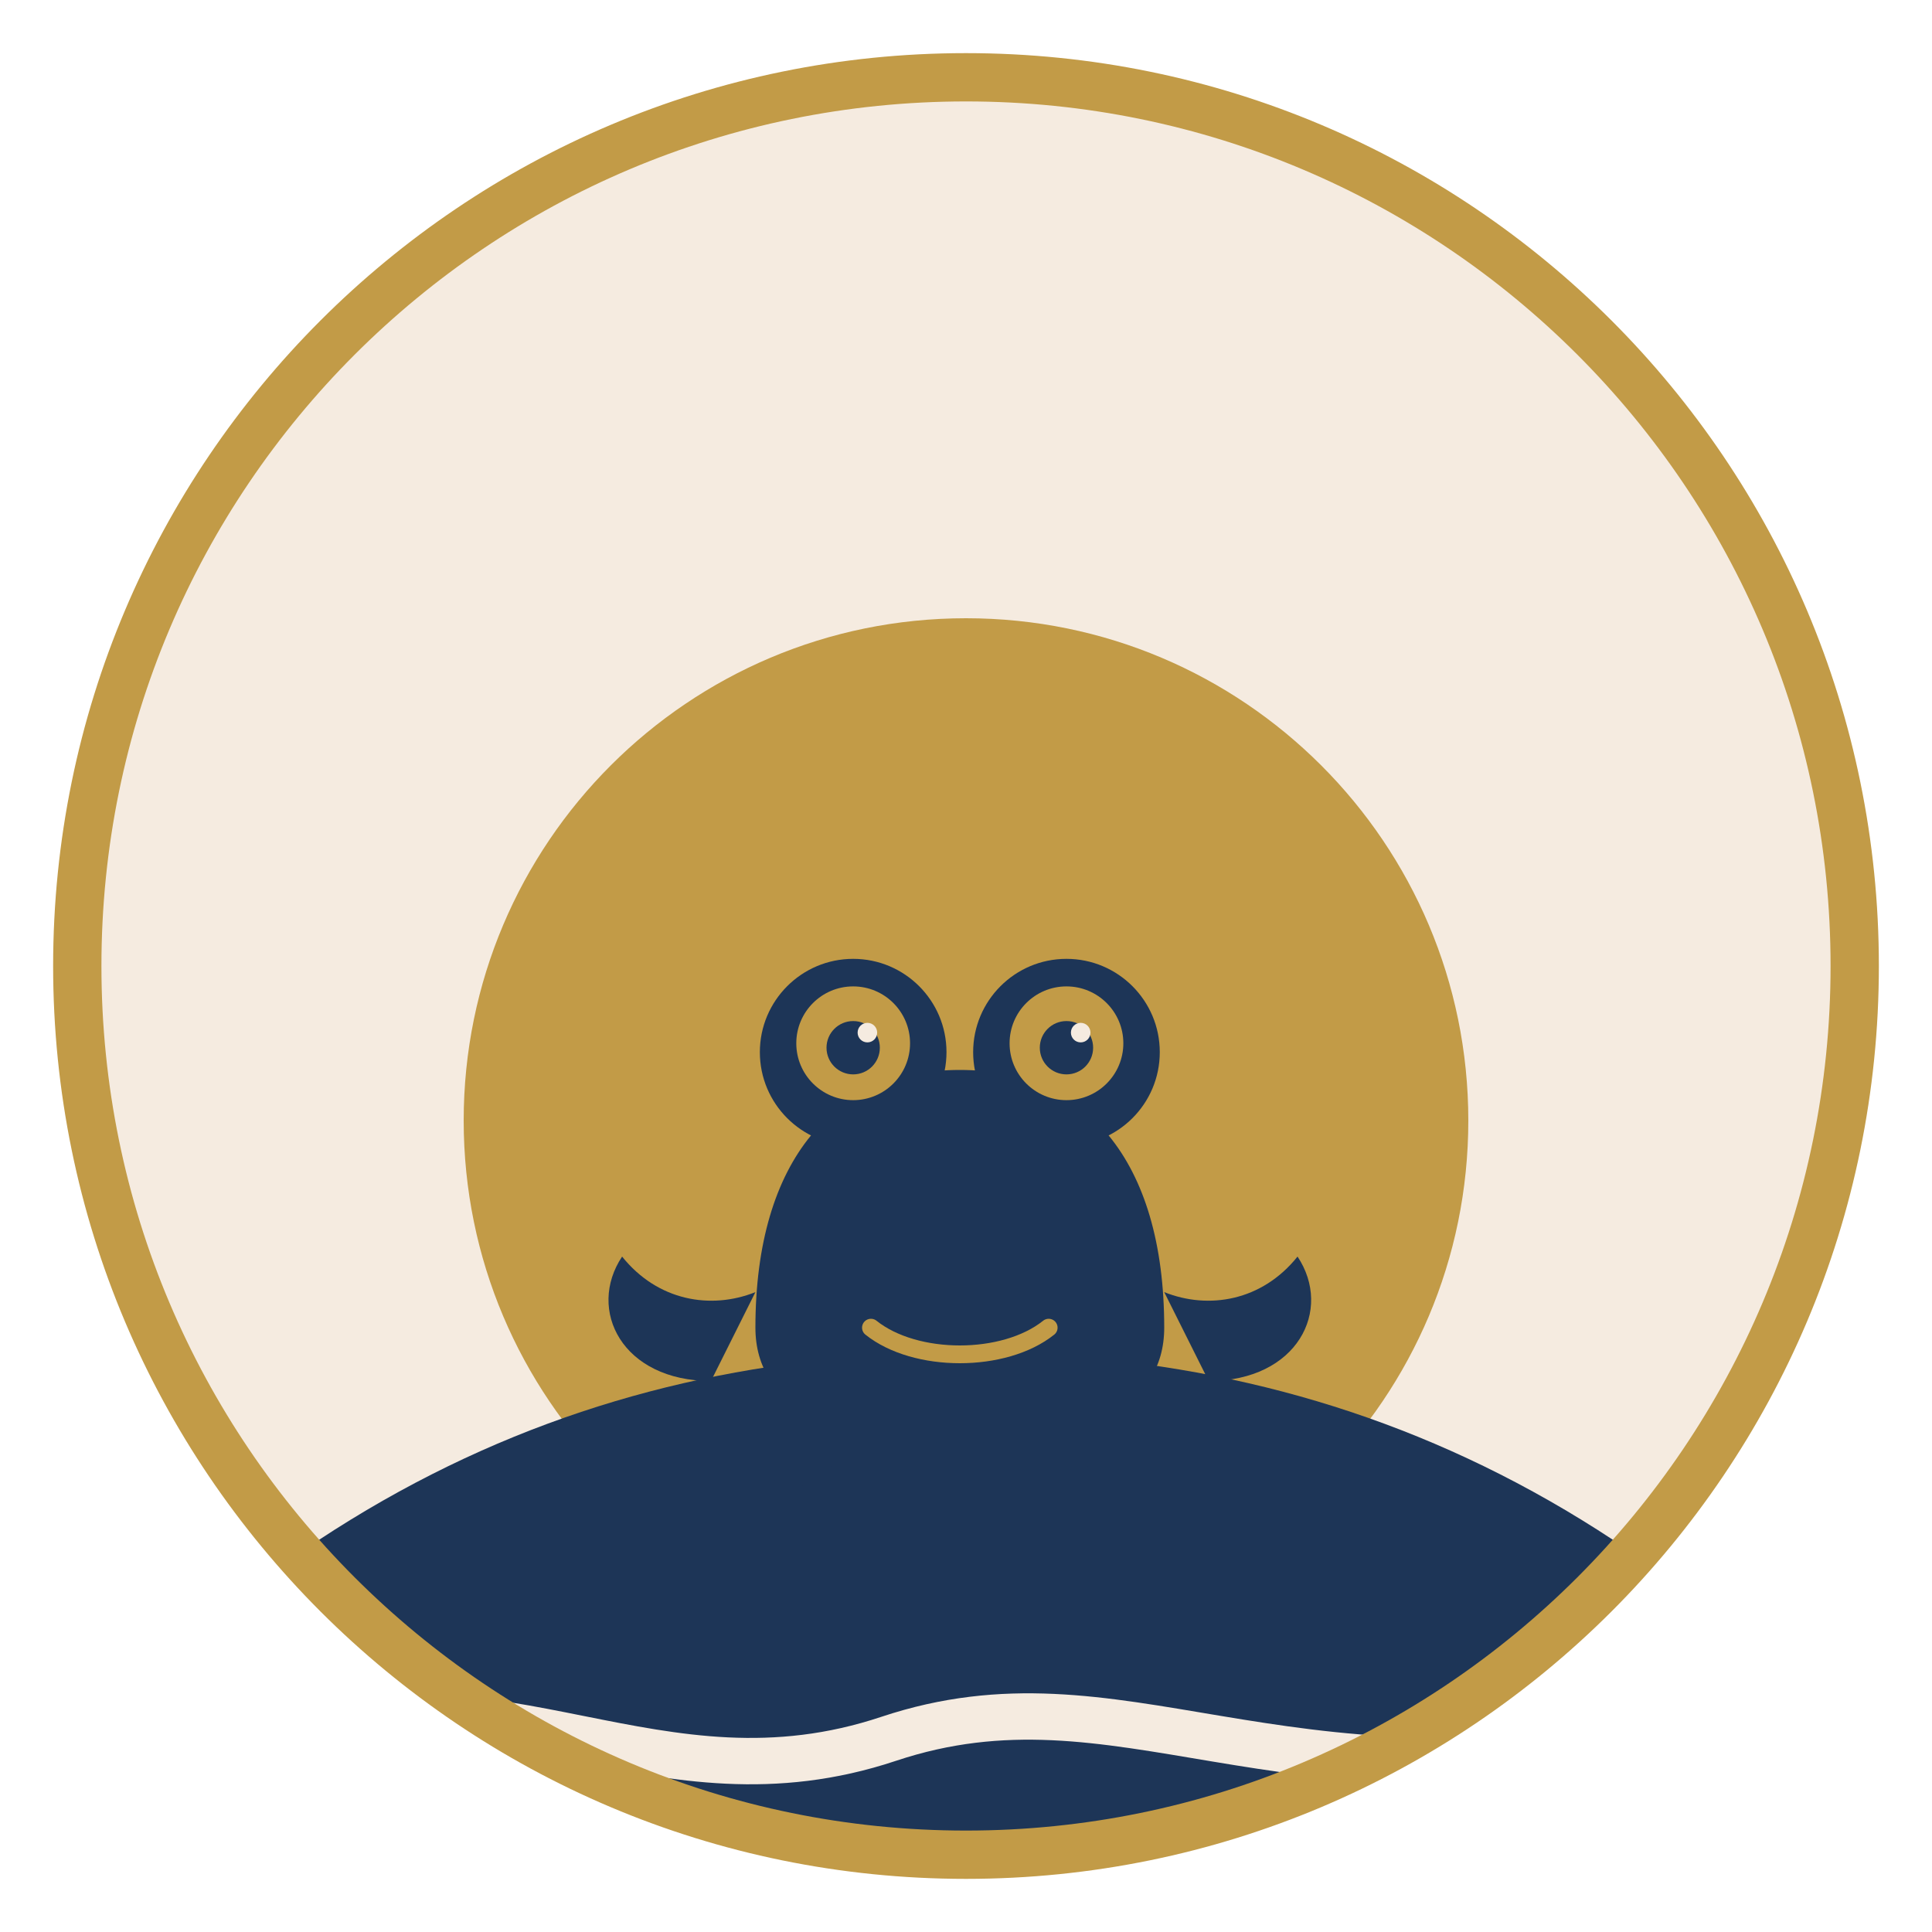
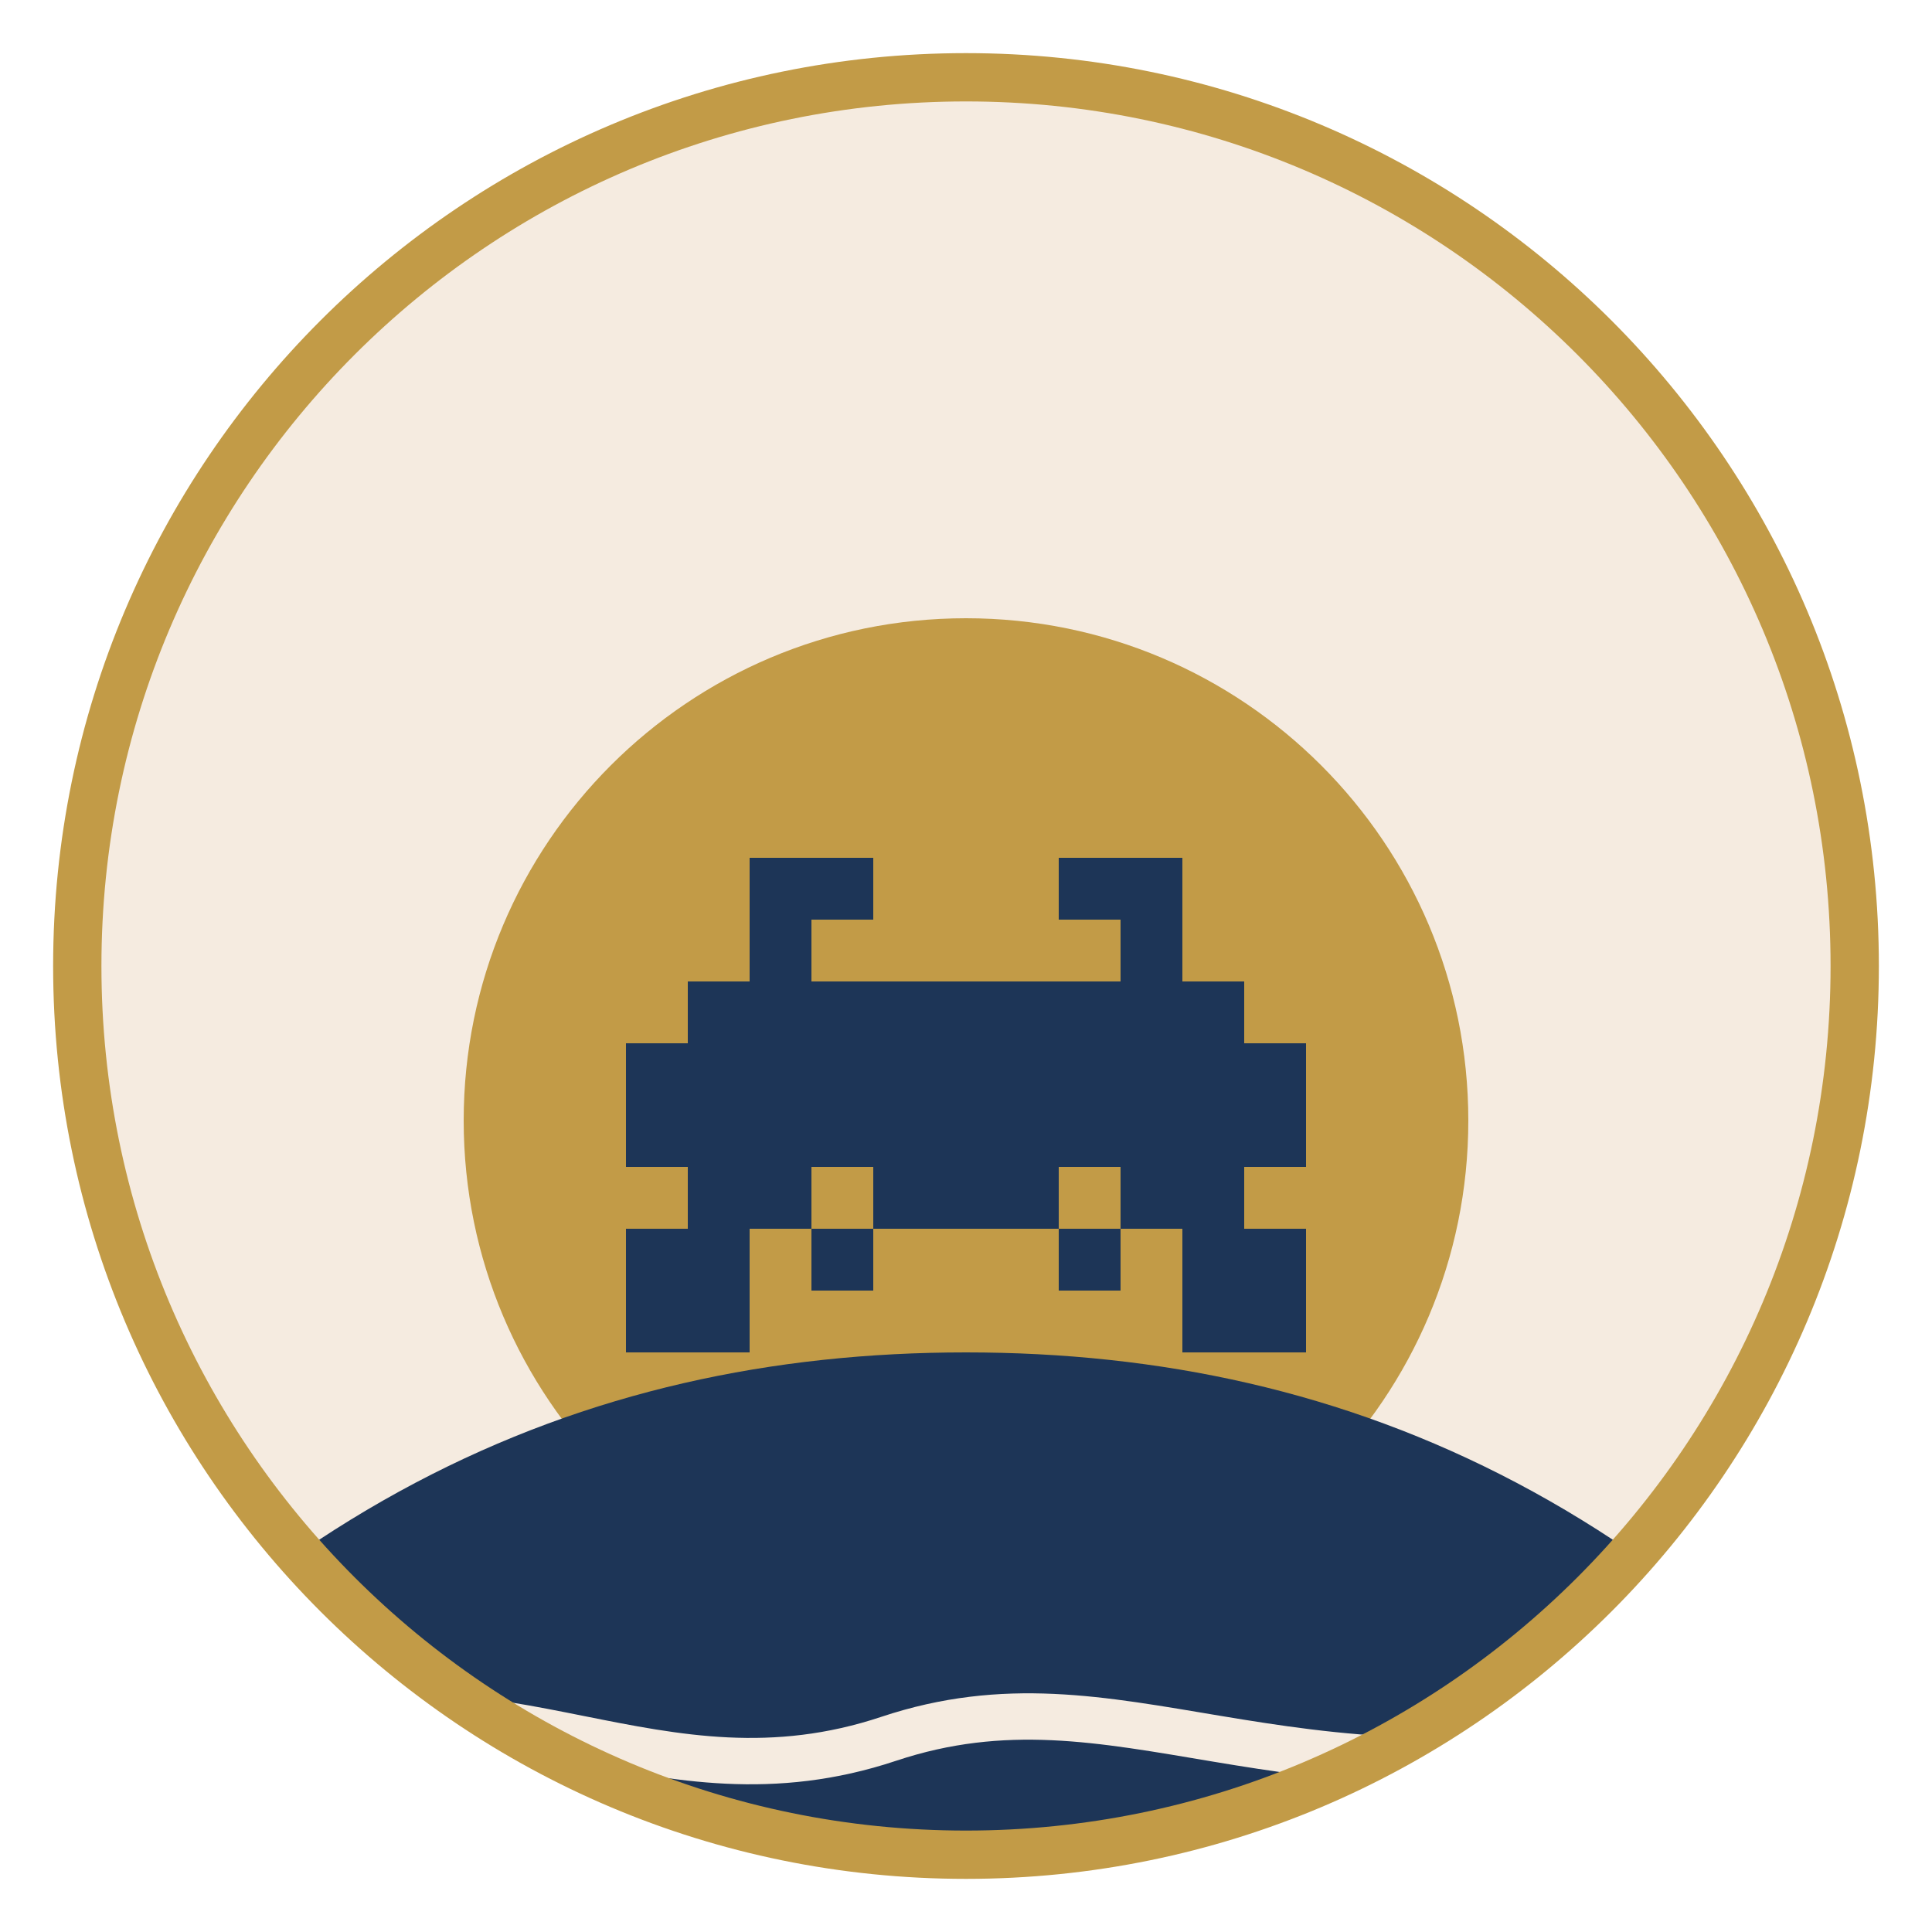
<svg xmlns="http://www.w3.org/2000/svg" viewBox="0 0 100 100" width="100" height="100">
  <defs>
-     <clipPath id="leapClip">
+     <clipPath id="inkClip">
      <circle cx="50" cy="50" r="46" />
    </clipPath>
  </defs>
  <circle cx="50" cy="50" r="46" fill="#F5EBE0" />
-   <g clip-path="url(#leapClip)">
+   <g clip-path="url(#inkClip)">
    <circle cx="50" cy="58" r="26" fill="#C29B47" />
    <path d="M-4 100 C12 78 30 70 50 70 C70 70 88 78 104 100 Z" fill="#1D3557" />
-     <g transform="translate(0,8) scale(0.46) translate(58,68)">
-       <path d="M22 70 C12 70 8 62 12 56 C16 61 22 62 27 60 Z" fill="#1D3557" />
-       <path d="M78 70 C88 70 92 62 88 56 C84 61 78 62 73 60 Z" fill="#1D3557" />
-       <path d="M27 64 C27 45 36 35 50 35 C64 35 73 45 73 64 C73 73 64 77 50 77 C36 77 27 73 27 64 Z" fill="#1D3557" />
-       <path d="M38 76 C35 82 31 83 29 81 C32 80 33 77 34 74 Z" fill="#1D3557" />
-       <path d="M62 76 C65 82 69 83 71 81 C68 80 67 77 66 74 Z" fill="#1D3557" />
-       <circle cx="38" cy="33" r="10.5" fill="#1D3557" />
-       <circle cx="62" cy="33" r="10.5" fill="#1D3557" />
-       <circle cx="38" cy="32" r="6.4" fill="#C29B47" />
-       <circle cx="62" cy="32" r="6.4" fill="#C29B47" />
-       <circle cx="38" cy="32.5" r="3" fill="#1D3557" />
-       <circle cx="62" cy="32.5" r="3" fill="#1D3557" />
-       <circle cx="39.6" cy="30.8" r="1.1" fill="#F5EBE0" />
-       <circle cx="63.6" cy="30.8" r="1.1" fill="#F5EBE0" />
-       <path d="M40 64 C45 68 55 68 60 64" fill="none" stroke="#C29B47" stroke-width="2" stroke-linecap="round" />
+     <g fill="#1D3557">
+       <rect x="38.8" y="44.4" width="6.4" height="3.2" />
+       <rect x="54.8" y="44.4" width="6.4" height="3.2" />
+       <rect x="38.8" y="47.6" width="6.4" height="3.2" />
+       <rect x="54.8" y="47.6" width="6.4" height="3.2" />
+       <rect x="35.6" y="50.8" width="28.8" height="3.2" />
+       <rect x="32.4" y="54" width="35.2" height="3.2" />
+       <rect x="32.4" y="57.2" width="35.2" height="3.2" />
+       <rect x="35.6" y="60.4" width="28.8" height="3.2" />
+       <rect x="32.4" y="63.6" width="6.4" height="3.2" />
+       <rect x="42" y="63.6" width="16" height="3.2" />
+       <rect x="61.2" y="63.6" width="6.4" height="3.2" />
+       <rect x="32.4" y="66.8" width="6.4" height="3.2" />
+       <rect x="61.2" y="66.8" width="6.4" height="3.2" />
+     </g>
+     <g fill="#C29B47">
+       <rect x="42" y="47.6" width="3.2" height="3.2" />
+       <rect x="54.8" y="47.6" width="3.2" height="3.2" />
+       <rect x="42" y="60.4" width="3.2" height="3.2" />
+       <rect x="54.8" y="60.4" width="3.2" height="3.2" />
+       <rect x="45.2" y="63.6" width="9.6" height="3.2" />
    </g>
    <path d="M14 90 C26 86 34 94 46 90 C58 86 66 94 86 90" fill="none" stroke="#F5EBE0" stroke-width="2.4" stroke-linecap="round" />
  </g>
  <circle cx="50" cy="50" r="46" fill="none" stroke="#C29B47" stroke-width="2.5" />
</svg>
